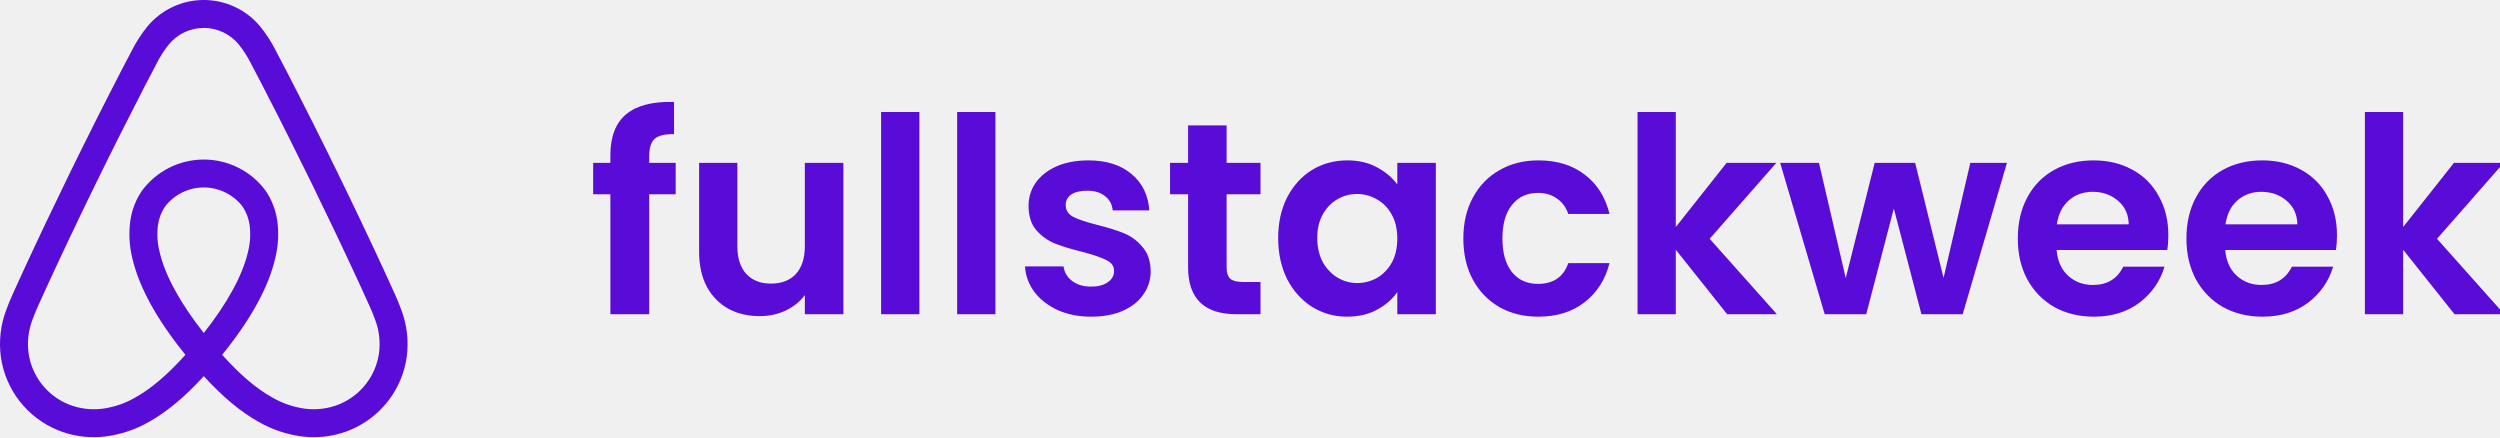
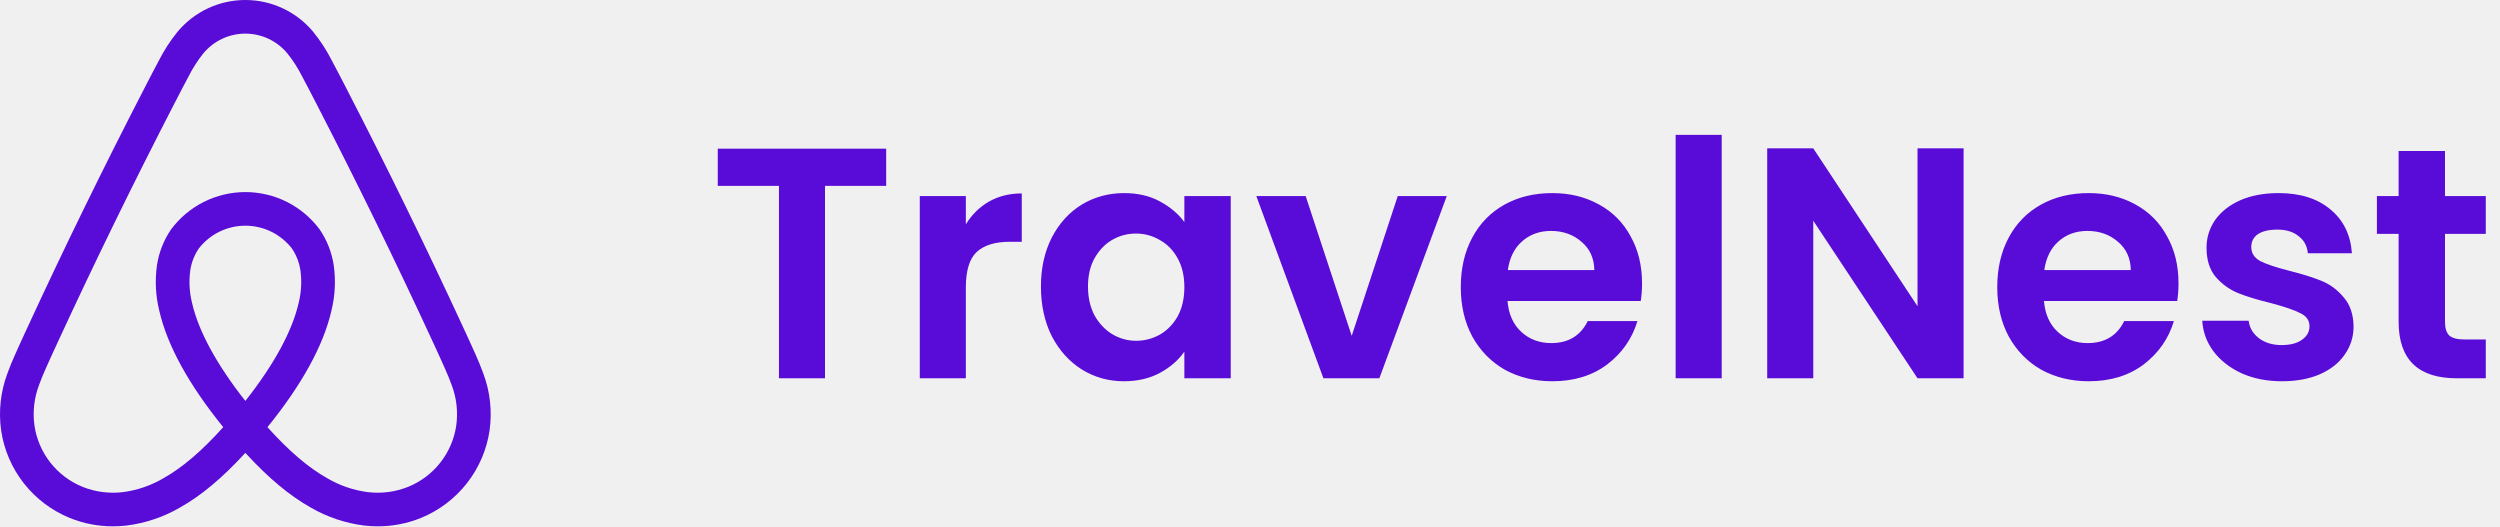
- <svg xmlns="http://www.w3.org/2000/svg" width="183" height="32" viewBox="0 0 183 32" fill="none">
-   <g clip-path="url(#clip0_1203_1611)">
-     <path d="M29.386 22.71C29.243 22.307 29.075 21.918 28.916 21.556C28.67 21.001 28.413 20.445 28.164 19.907L28.144 19.864C25.925 15.059 23.544 10.188 21.066 5.387L20.961 5.183C20.708 4.693 20.447 4.186 20.178 3.688C19.86 3.058 19.474 2.464 19.028 1.917C18.524 1.317 17.896 0.834 17.185 0.503C16.475 0.171 15.7 -9.83959e-05 14.916 4.23316e-08C14.133 9.84805e-05 13.358 0.172 12.648 0.503C11.938 0.835 11.309 1.317 10.806 1.918C10.36 2.465 9.974 3.059 9.656 3.689C9.385 4.191 9.121 4.703 8.866 5.198L8.769 5.387C6.291 10.188 3.909 15.059 1.69 19.864L1.658 19.934C1.413 20.463 1.161 21.01 0.919 21.556C0.759 21.917 0.592 22.306 0.448 22.71C0.037 23.81 -0.094 24.995 0.067 26.159C0.238 27.334 0.713 28.445 1.446 29.38C2.179 30.316 3.144 31.044 4.246 31.493C5.078 31.83 5.968 32.002 6.866 32C7.148 32 7.43 31.983 7.71 31.951C8.846 31.806 9.941 31.437 10.932 30.864C12.232 30.134 13.515 29.064 14.917 27.535C16.319 29.064 17.603 30.134 18.902 30.864C19.893 31.437 20.989 31.806 22.124 31.951C22.404 31.983 22.686 32 22.968 32C23.866 32.002 24.756 31.83 25.588 31.493C26.69 31.044 27.655 30.316 28.389 29.38C29.122 28.445 29.597 27.334 29.768 26.159C29.929 24.995 29.798 23.81 29.386 22.71ZM14.917 24.377C13.182 22.177 12.068 20.134 11.677 18.421C11.517 17.779 11.479 17.113 11.566 16.457C11.634 15.977 11.81 15.518 12.082 15.115C12.416 14.681 12.846 14.33 13.337 14.089C13.829 13.848 14.37 13.722 14.918 13.722C15.466 13.722 16.006 13.848 16.498 14.089C16.989 14.331 17.419 14.682 17.753 15.115C18.024 15.518 18.201 15.977 18.269 16.458C18.356 17.114 18.318 17.78 18.157 18.422C17.766 20.135 16.653 22.177 14.917 24.377ZM27.741 25.869C27.621 26.691 27.289 27.467 26.776 28.122C26.264 28.776 25.589 29.285 24.818 29.599C24.039 29.911 23.194 30.022 22.361 29.921C21.495 29.809 20.66 29.524 19.907 29.082C18.75 28.433 17.579 27.435 16.261 25.971C18.359 23.385 19.669 21 20.154 18.877C20.372 17.984 20.42 17.058 20.294 16.148C20.179 15.363 19.888 14.615 19.442 13.959C18.919 13.252 18.238 12.677 17.452 12.28C16.666 11.884 15.798 11.678 14.918 11.678C14.037 11.678 13.169 11.884 12.383 12.28C11.597 12.677 10.915 13.252 10.393 13.959C9.947 14.614 9.656 15.362 9.541 16.146C9.415 17.057 9.462 17.982 9.68 18.875C10.165 20.999 11.475 23.384 13.573 25.971C12.255 27.435 11.085 28.433 9.928 29.082C9.175 29.524 8.34 29.809 7.474 29.921C6.641 30.022 5.795 29.911 5.016 29.599C4.246 29.285 3.571 28.776 3.058 28.122C2.546 27.467 2.213 26.691 2.094 25.869C1.979 25.033 2.077 24.183 2.378 23.395C2.493 23.073 2.627 22.757 2.793 22.382C3.027 21.851 3.277 21.311 3.518 20.79L3.55 20.72C5.756 15.942 8.125 11.098 10.589 6.323L10.688 6.133C10.938 5.646 11.198 5.143 11.46 4.656C11.71 4.155 12.013 3.682 12.364 3.244C12.675 2.869 13.065 2.567 13.506 2.359C13.947 2.152 14.429 2.044 14.917 2.044C15.405 2.044 15.887 2.152 16.328 2.359C16.769 2.567 17.159 2.869 17.47 3.244C17.821 3.681 18.124 4.154 18.374 4.655C18.634 5.137 18.891 5.636 19.14 6.119L19.245 6.323C21.71 11.098 24.078 15.941 26.285 20.72L26.305 20.763C26.55 21.294 26.803 21.842 27.042 22.382C27.208 22.758 27.342 23.074 27.457 23.394C27.758 24.182 27.855 25.033 27.741 25.869Z" fill="#590BD8" />
-     <path d="M49.46 14.22H47.52V23H44.68V14.22H43.42V11.92H44.68V11.36C44.68 10 45.067 9 45.84 8.36C46.613 7.72 47.78 7.42 49.34 7.46V9.82C48.66 9.807 48.187 9.92 47.92 10.16C47.653 10.4 47.52 10.833 47.52 11.46V11.92H49.46V14.22ZM61.734 11.92V23H58.914V21.6C58.554 22.08 58.081 22.46 57.495 22.74C56.921 23.007 56.294 23.14 55.614 23.14C54.748 23.14 53.981 22.96 53.315 22.6C52.648 22.227 52.121 21.687 51.734 20.98C51.361 20.26 51.175 19.407 51.175 18.42V11.92H53.974V18.02C53.974 18.9 54.194 19.58 54.635 20.06C55.075 20.527 55.675 20.76 56.434 20.76C57.208 20.76 57.815 20.527 58.255 20.06C58.694 19.58 58.914 18.9 58.914 18.02V11.92H61.734ZM67.297 8.2V23H64.497V8.2H67.297ZM72.864 8.2V23H70.064V8.2H72.864ZM79.87 23.18C78.963 23.18 78.15 23.02 77.43 22.7C76.71 22.367 76.137 21.92 75.71 21.36C75.297 20.8 75.07 20.18 75.03 19.5H77.85C77.903 19.927 78.11 20.28 78.47 20.56C78.843 20.84 79.303 20.98 79.85 20.98C80.383 20.98 80.797 20.873 81.09 20.66C81.397 20.447 81.55 20.173 81.55 19.84C81.55 19.48 81.363 19.213 80.99 19.04C80.63 18.853 80.05 18.653 79.25 18.44C78.423 18.24 77.743 18.033 77.21 17.82C76.69 17.607 76.237 17.28 75.85 16.84C75.477 16.4 75.29 15.807 75.29 15.06C75.29 14.447 75.463 13.887 75.81 13.38C76.17 12.873 76.677 12.473 77.33 12.18C77.997 11.887 78.777 11.74 79.67 11.74C80.99 11.74 82.043 12.073 82.83 12.74C83.617 13.393 84.05 14.28 84.13 15.4H81.45C81.41 14.96 81.223 14.613 80.89 14.36C80.57 14.093 80.137 13.96 79.59 13.96C79.083 13.96 78.69 14.053 78.41 14.24C78.143 14.427 78.01 14.687 78.01 15.02C78.01 15.393 78.197 15.68 78.57 15.88C78.943 16.067 79.523 16.26 80.31 16.46C81.11 16.66 81.77 16.867 82.29 17.08C82.81 17.293 83.257 17.627 83.63 18.08C84.017 18.52 84.217 19.107 84.23 19.84C84.23 20.48 84.05 21.053 83.69 21.56C83.343 22.067 82.837 22.467 82.17 22.76C81.517 23.04 80.75 23.18 79.87 23.18ZM89.788 14.22V19.58C89.788 19.953 89.875 20.227 90.048 20.4C90.235 20.56 90.542 20.64 90.968 20.64H92.268V23H90.508C88.148 23 86.968 21.853 86.968 19.56V14.22H85.648V11.92H86.968V9.18H89.788V11.92H92.268V14.22H89.788ZM93.562 17.42C93.562 16.3 93.782 15.307 94.222 14.44C94.676 13.573 95.282 12.907 96.042 12.44C96.816 11.973 97.676 11.74 98.622 11.74C99.449 11.74 100.169 11.907 100.782 12.24C101.409 12.573 101.909 12.993 102.282 13.5V11.92H105.102V23H102.282V21.38C101.922 21.9 101.422 22.333 100.782 22.68C100.156 23.013 99.429 23.18 98.602 23.18C97.669 23.18 96.816 22.94 96.042 22.46C95.282 21.98 94.676 21.307 94.222 20.44C93.782 19.56 93.562 18.553 93.562 17.42ZM102.282 17.46C102.282 16.78 102.149 16.2 101.882 15.72C101.616 15.227 101.256 14.853 100.802 14.6C100.349 14.333 99.862 14.2 99.342 14.2C98.822 14.2 98.342 14.327 97.902 14.58C97.462 14.833 97.102 15.207 96.822 15.7C96.556 16.18 96.422 16.753 96.422 17.42C96.422 18.087 96.556 18.673 96.822 19.18C97.102 19.673 97.462 20.053 97.902 20.32C98.356 20.587 98.836 20.72 99.342 20.72C99.862 20.72 100.349 20.593 100.802 20.34C101.256 20.073 101.616 19.7 101.882 19.22C102.149 18.727 102.282 18.14 102.282 17.46ZM107.117 17.46C107.117 16.313 107.35 15.313 107.817 14.46C108.284 13.593 108.93 12.927 109.757 12.46C110.584 11.98 111.53 11.74 112.597 11.74C113.97 11.74 115.104 12.087 115.997 12.78C116.904 13.46 117.51 14.42 117.817 15.66H114.797C114.637 15.18 114.364 14.807 113.977 14.54C113.604 14.26 113.137 14.12 112.577 14.12C111.777 14.12 111.144 14.413 110.677 15C110.21 15.573 109.977 16.393 109.977 17.46C109.977 18.513 110.21 19.333 110.677 19.92C111.144 20.493 111.777 20.78 112.577 20.78C113.71 20.78 114.45 20.273 114.797 19.26H117.817C117.51 20.46 116.904 21.413 115.997 22.12C115.09 22.827 113.957 23.18 112.597 23.18C111.53 23.18 110.584 22.947 109.757 22.48C108.93 22 108.284 21.333 107.817 20.48C107.35 19.613 107.117 18.607 107.117 17.46ZM126.428 23L122.668 18.28V23H119.868V8.2H122.668V16.62L126.388 11.92H130.028L125.148 17.48L130.068 23H126.428ZM146.908 11.92L143.668 23H140.648L138.628 15.26L136.608 23H133.568L130.308 11.92H133.148L135.108 20.36L137.228 11.92H140.188L142.268 20.34L144.228 11.92H146.908ZM158.723 17.22C158.723 17.62 158.696 17.98 158.643 18.3H150.543C150.61 19.1 150.89 19.727 151.383 20.18C151.876 20.633 152.483 20.86 153.203 20.86C154.243 20.86 154.983 20.413 155.423 19.52H158.443C158.123 20.587 157.51 21.467 156.603 22.16C155.696 22.84 154.583 23.18 153.263 23.18C152.196 23.18 151.236 22.947 150.383 22.48C149.543 22 148.883 21.327 148.403 20.46C147.936 19.593 147.703 18.593 147.703 17.46C147.703 16.313 147.936 15.307 148.403 14.44C148.87 13.573 149.523 12.907 150.363 12.44C151.203 11.973 152.17 11.74 153.263 11.74C154.316 11.74 155.256 11.967 156.083 12.42C156.923 12.873 157.57 13.52 158.023 14.36C158.49 15.187 158.723 16.14 158.723 17.22ZM155.823 16.42C155.81 15.7 155.55 15.127 155.043 14.7C154.536 14.26 153.916 14.04 153.183 14.04C152.49 14.04 151.903 14.253 151.423 14.68C150.956 15.093 150.67 15.673 150.563 16.42H155.823ZM171.067 17.22C171.067 17.62 171.04 17.98 170.987 18.3H162.887C162.953 19.1 163.233 19.727 163.727 20.18C164.22 20.633 164.827 20.86 165.547 20.86C166.587 20.86 167.327 20.413 167.767 19.52H170.787C170.467 20.587 169.853 21.467 168.947 22.16C168.04 22.84 166.927 23.18 165.607 23.18C164.54 23.18 163.58 22.947 162.727 22.48C161.887 22 161.227 21.327 160.747 20.46C160.28 19.593 160.047 18.593 160.047 17.46C160.047 16.313 160.28 15.307 160.747 14.44C161.213 13.573 161.867 12.907 162.707 12.44C163.547 11.973 164.513 11.74 165.607 11.74C166.66 11.74 167.6 11.967 168.427 12.42C169.267 12.873 169.913 13.52 170.367 14.36C170.833 15.187 171.067 16.14 171.067 17.22ZM168.167 16.42C168.153 15.7 167.893 15.127 167.387 14.7C166.88 14.26 166.26 14.04 165.527 14.04C164.833 14.04 164.247 14.253 163.767 14.68C163.3 15.093 163.013 15.673 162.907 16.42H168.167ZM179.67 23L175.91 18.28V23H173.11V8.2H175.91V16.62L179.63 11.92H183.27L178.39 17.48L183.31 23H179.67Z" fill="#590BD8" />
-   </g>
-   <defs>
-     <clipPath id="clip0_1203_1611">
-       <rect width="183" height="32" fill="white" />
-     </clipPath>
-   </defs>
+ <svg xmlns="http://www.w3.org/2000/svg" width="152" height="32" viewBox="0 0 152 32" fill="none">
+   <path d="M29.386 22.71C29.243 22.307 29.075 21.918 28.916 21.556C28.67 21.001 28.413 20.445 28.164 19.907L28.144 19.864C25.925 15.059 23.544 10.188 21.066 5.387L20.961 5.183C20.708 4.693 20.447 4.186 20.178 3.688C19.86 3.058 19.474 2.464 19.028 1.917C18.524 1.317 17.896 0.834 17.185 0.503C16.475 0.171 15.7 -9.83959e-05 14.916 4.23316e-08C14.133 9.84805e-05 13.358 0.172 12.648 0.503C11.938 0.835 11.309 1.317 10.806 1.918C10.36 2.465 9.974 3.059 9.656 3.689C9.385 4.191 9.121 4.703 8.866 5.198L8.769 5.387C6.291 10.188 3.909 15.059 1.69 19.864L1.658 19.934C1.413 20.463 1.161 21.01 0.919 21.556C0.759 21.917 0.592 22.306 0.448 22.71C0.037 23.81 -0.094 24.995 0.067 26.159C0.238 27.334 0.713 28.445 1.446 29.38C2.179 30.316 3.144 31.044 4.246 31.493C5.078 31.83 5.968 32.002 6.866 32C7.148 32 7.43 31.983 7.71 31.951C8.846 31.806 9.941 31.437 10.932 30.864C12.232 30.134 13.515 29.064 14.917 27.535C16.319 29.064 17.603 30.134 18.902 30.864C19.893 31.437 20.989 31.806 22.124 31.951C22.404 31.983 22.686 32 22.968 32C23.866 32.002 24.756 31.83 25.588 31.493C26.69 31.044 27.655 30.316 28.389 29.38C29.122 28.445 29.597 27.334 29.768 26.159C29.929 24.995 29.798 23.81 29.386 22.71ZM14.917 24.377C13.182 22.177 12.068 20.134 11.677 18.421C11.517 17.779 11.479 17.113 11.566 16.457C11.634 15.977 11.81 15.518 12.082 15.115C12.416 14.681 12.846 14.33 13.337 14.089C13.829 13.848 14.37 13.722 14.918 13.722C15.466 13.722 16.006 13.848 16.498 14.089C16.989 14.331 17.419 14.682 17.753 15.115C18.024 15.518 18.201 15.977 18.269 16.458C18.356 17.114 18.318 17.78 18.157 18.422C17.766 20.135 16.653 22.177 14.917 24.377ZM27.741 25.869C27.621 26.691 27.289 27.467 26.776 28.122C26.264 28.776 25.589 29.285 24.818 29.599C24.039 29.911 23.194 30.022 22.361 29.921C21.495 29.809 20.66 29.524 19.907 29.082C18.75 28.433 17.579 27.435 16.261 25.971C18.359 23.385 19.669 21 20.154 18.877C20.372 17.984 20.42 17.058 20.294 16.148C20.179 15.363 19.888 14.615 19.442 13.959C18.919 13.252 18.238 12.677 17.452 12.28C16.666 11.884 15.798 11.678 14.918 11.678C14.037 11.678 13.169 11.884 12.383 12.28C11.597 12.677 10.915 13.252 10.393 13.959C9.947 14.614 9.656 15.362 9.541 16.146C9.415 17.057 9.462 17.982 9.68 18.875C10.165 20.999 11.475 23.384 13.573 25.971C12.255 27.435 11.085 28.433 9.928 29.082C9.175 29.524 8.34 29.809 7.474 29.921C6.641 30.022 5.795 29.911 5.016 29.599C4.246 29.285 3.571 28.776 3.058 28.122C2.546 27.467 2.213 26.691 2.094 25.869C1.979 25.033 2.077 24.183 2.378 23.395C2.493 23.073 2.627 22.757 2.793 22.382C3.027 21.851 3.277 21.311 3.518 20.79L3.55 20.72C5.756 15.942 8.125 11.098 10.589 6.323L10.688 6.133C10.938 5.646 11.198 5.143 11.46 4.656C11.71 4.155 12.013 3.682 12.364 3.244C12.675 2.869 13.065 2.567 13.506 2.359C13.947 2.152 14.429 2.044 14.917 2.044C15.405 2.044 15.887 2.152 16.328 2.359C16.769 2.567 17.159 2.869 17.47 3.244C17.821 3.681 18.124 4.154 18.374 4.655C18.634 5.137 18.891 5.636 19.14 6.119L19.245 6.323C21.71 11.098 24.078 15.941 26.285 20.72L26.305 20.763C26.55 21.294 26.803 21.842 27.042 22.382C27.208 22.758 27.342 23.074 27.457 23.394C27.758 24.182 27.855 25.033 27.741 25.869Z" fill="#590BD8" />
+   <path d="M53.88 9.04V11.3H50.16V23H47.36V11.3H43.64V9.04H53.88ZM58.723 13.64C59.083 13.053 59.55 12.593 60.123 12.26C60.71 11.927 61.376 11.76 62.123 11.76V14.7H61.383C60.503 14.7 59.836 14.907 59.383 15.32C58.943 15.733 58.723 16.453 58.723 17.48V23H55.923V11.92H58.723V13.64ZM63.289 17.42C63.289 16.3 63.509 15.307 63.949 14.44C64.402 13.573 65.009 12.907 65.769 12.44C66.542 11.973 67.402 11.74 68.349 11.74C69.176 11.74 69.896 11.907 70.509 12.24C71.136 12.573 71.636 12.993 72.009 13.5V11.92H74.829V23H72.009V21.38C71.649 21.9 71.149 22.333 70.509 22.68C69.882 23.013 69.156 23.18 68.329 23.18C67.396 23.18 66.542 22.94 65.769 22.46C65.009 21.98 64.402 21.307 63.949 20.44C63.509 19.56 63.289 18.553 63.289 17.42ZM72.009 17.46C72.009 16.78 71.876 16.2 71.609 15.72C71.342 15.227 70.982 14.853 70.529 14.6C70.076 14.333 69.589 14.2 69.069 14.2C68.549 14.2 68.069 14.327 67.629 14.58C67.189 14.833 66.829 15.207 66.549 15.7C66.282 16.18 66.149 16.753 66.149 17.42C66.149 18.087 66.282 18.673 66.549 19.18C66.829 19.673 67.189 20.053 67.629 20.32C68.082 20.587 68.562 20.72 69.069 20.72C69.589 20.72 70.076 20.593 70.529 20.34C70.982 20.073 71.342 19.7 71.609 19.22C71.876 18.727 72.009 18.14 72.009 17.46ZM82.184 20.42L84.984 11.92H87.964L83.864 23H80.464L76.384 11.92H79.384L82.184 20.42ZM99.836 17.22C99.836 17.62 99.81 17.98 99.756 18.3H91.656C91.723 19.1 92.003 19.727 92.496 20.18C92.99 20.633 93.596 20.86 94.316 20.86C95.356 20.86 96.096 20.413 96.536 19.52H99.556C99.236 20.587 98.623 21.467 97.716 22.16C96.81 22.84 95.696 23.18 94.376 23.18C93.31 23.18 92.35 22.947 91.496 22.48C90.656 22 89.996 21.327 89.516 20.46C89.05 19.593 88.816 18.593 88.816 17.46C88.816 16.313 89.05 15.307 89.516 14.44C89.983 13.573 90.636 12.907 91.476 12.44C92.316 11.973 93.283 11.74 94.376 11.74C95.43 11.74 96.37 11.967 97.196 12.42C98.036 12.873 98.683 13.52 99.136 14.36C99.603 15.187 99.836 16.14 99.836 17.22ZM96.936 16.42C96.923 15.7 96.663 15.127 96.156 14.7C95.65 14.26 95.03 14.04 94.296 14.04C93.603 14.04 93.016 14.253 92.536 14.68C92.07 15.093 91.783 15.673 91.676 16.42H96.936ZM104.68 8.2V23H101.88V8.2H104.68ZM119.386 23H116.586L110.246 13.42V23H107.446V9.02H110.246L116.586 18.62V9.02H119.386V23ZM132.453 17.22C132.453 17.62 132.427 17.98 132.373 18.3H124.273C124.34 19.1 124.62 19.727 125.113 20.18C125.607 20.633 126.213 20.86 126.933 20.86C127.973 20.86 128.713 20.413 129.153 19.52H132.173C131.853 20.587 131.24 21.467 130.333 22.16C129.427 22.84 128.313 23.18 126.993 23.18C125.927 23.18 124.967 22.947 124.113 22.48C123.273 22 122.613 21.327 122.133 20.46C121.667 19.593 121.433 18.593 121.433 17.46C121.433 16.313 121.667 15.307 122.133 14.44C122.6 13.573 123.253 12.907 124.093 12.44C124.933 11.973 125.9 11.74 126.993 11.74C128.047 11.74 128.987 11.967 129.813 12.42C130.653 12.873 131.3 13.52 131.753 14.36C132.22 15.187 132.453 16.14 132.453 17.22ZM129.553 16.42C129.54 15.7 129.28 15.127 128.773 14.7C128.267 14.26 127.647 14.04 126.913 14.04C126.22 14.04 125.633 14.253 125.153 14.68C124.687 15.093 124.4 15.673 124.293 16.42H129.553ZM138.737 23.18C137.831 23.18 137.017 23.02 136.297 22.7C135.577 22.367 135.004 21.92 134.577 21.36C134.164 20.8 133.937 20.18 133.897 19.5H136.717C136.771 19.927 136.977 20.28 137.337 20.56C137.711 20.84 138.171 20.98 138.717 20.98C139.251 20.98 139.664 20.873 139.957 20.66C140.264 20.447 140.417 20.173 140.417 19.84C140.417 19.48 140.231 19.213 139.857 19.04C139.497 18.853 138.917 18.653 138.117 18.44C137.291 18.24 136.611 18.033 136.077 17.82C135.557 17.607 135.104 17.28 134.717 16.84C134.344 16.4 134.157 15.807 134.157 15.06C134.157 14.447 134.331 13.887 134.677 13.38C135.037 12.873 135.544 12.473 136.197 12.18C136.864 11.887 137.644 11.74 138.537 11.74C139.857 11.74 140.911 12.073 141.697 12.74C142.484 13.393 142.917 14.28 142.997 15.4H140.317C140.277 14.96 140.091 14.613 139.757 14.36C139.437 14.093 139.004 13.96 138.457 13.96C137.951 13.96 137.557 14.053 137.277 14.24C137.011 14.427 136.877 14.687 136.877 15.02C136.877 15.393 137.064 15.68 137.437 15.88C137.811 16.067 138.391 16.26 139.177 16.46C139.977 16.66 140.637 16.867 141.157 17.08C141.677 17.293 142.124 17.627 142.497 18.08C142.884 18.52 143.084 19.107 143.097 19.84C143.097 20.48 142.917 21.053 142.557 21.56C142.211 22.067 141.704 22.467 141.037 22.76C140.384 23.04 139.617 23.18 138.737 23.18ZM148.656 14.22V19.58C148.656 19.953 148.742 20.227 148.916 20.4C149.102 20.56 149.409 20.64 149.836 20.64H151.136V23H149.376C147.016 23 145.836 21.853 145.836 19.56V14.22H144.516V11.92H145.836V9.18H148.656V11.92H151.136V14.22H148.656Z" fill="#590BD8" />
</svg>
